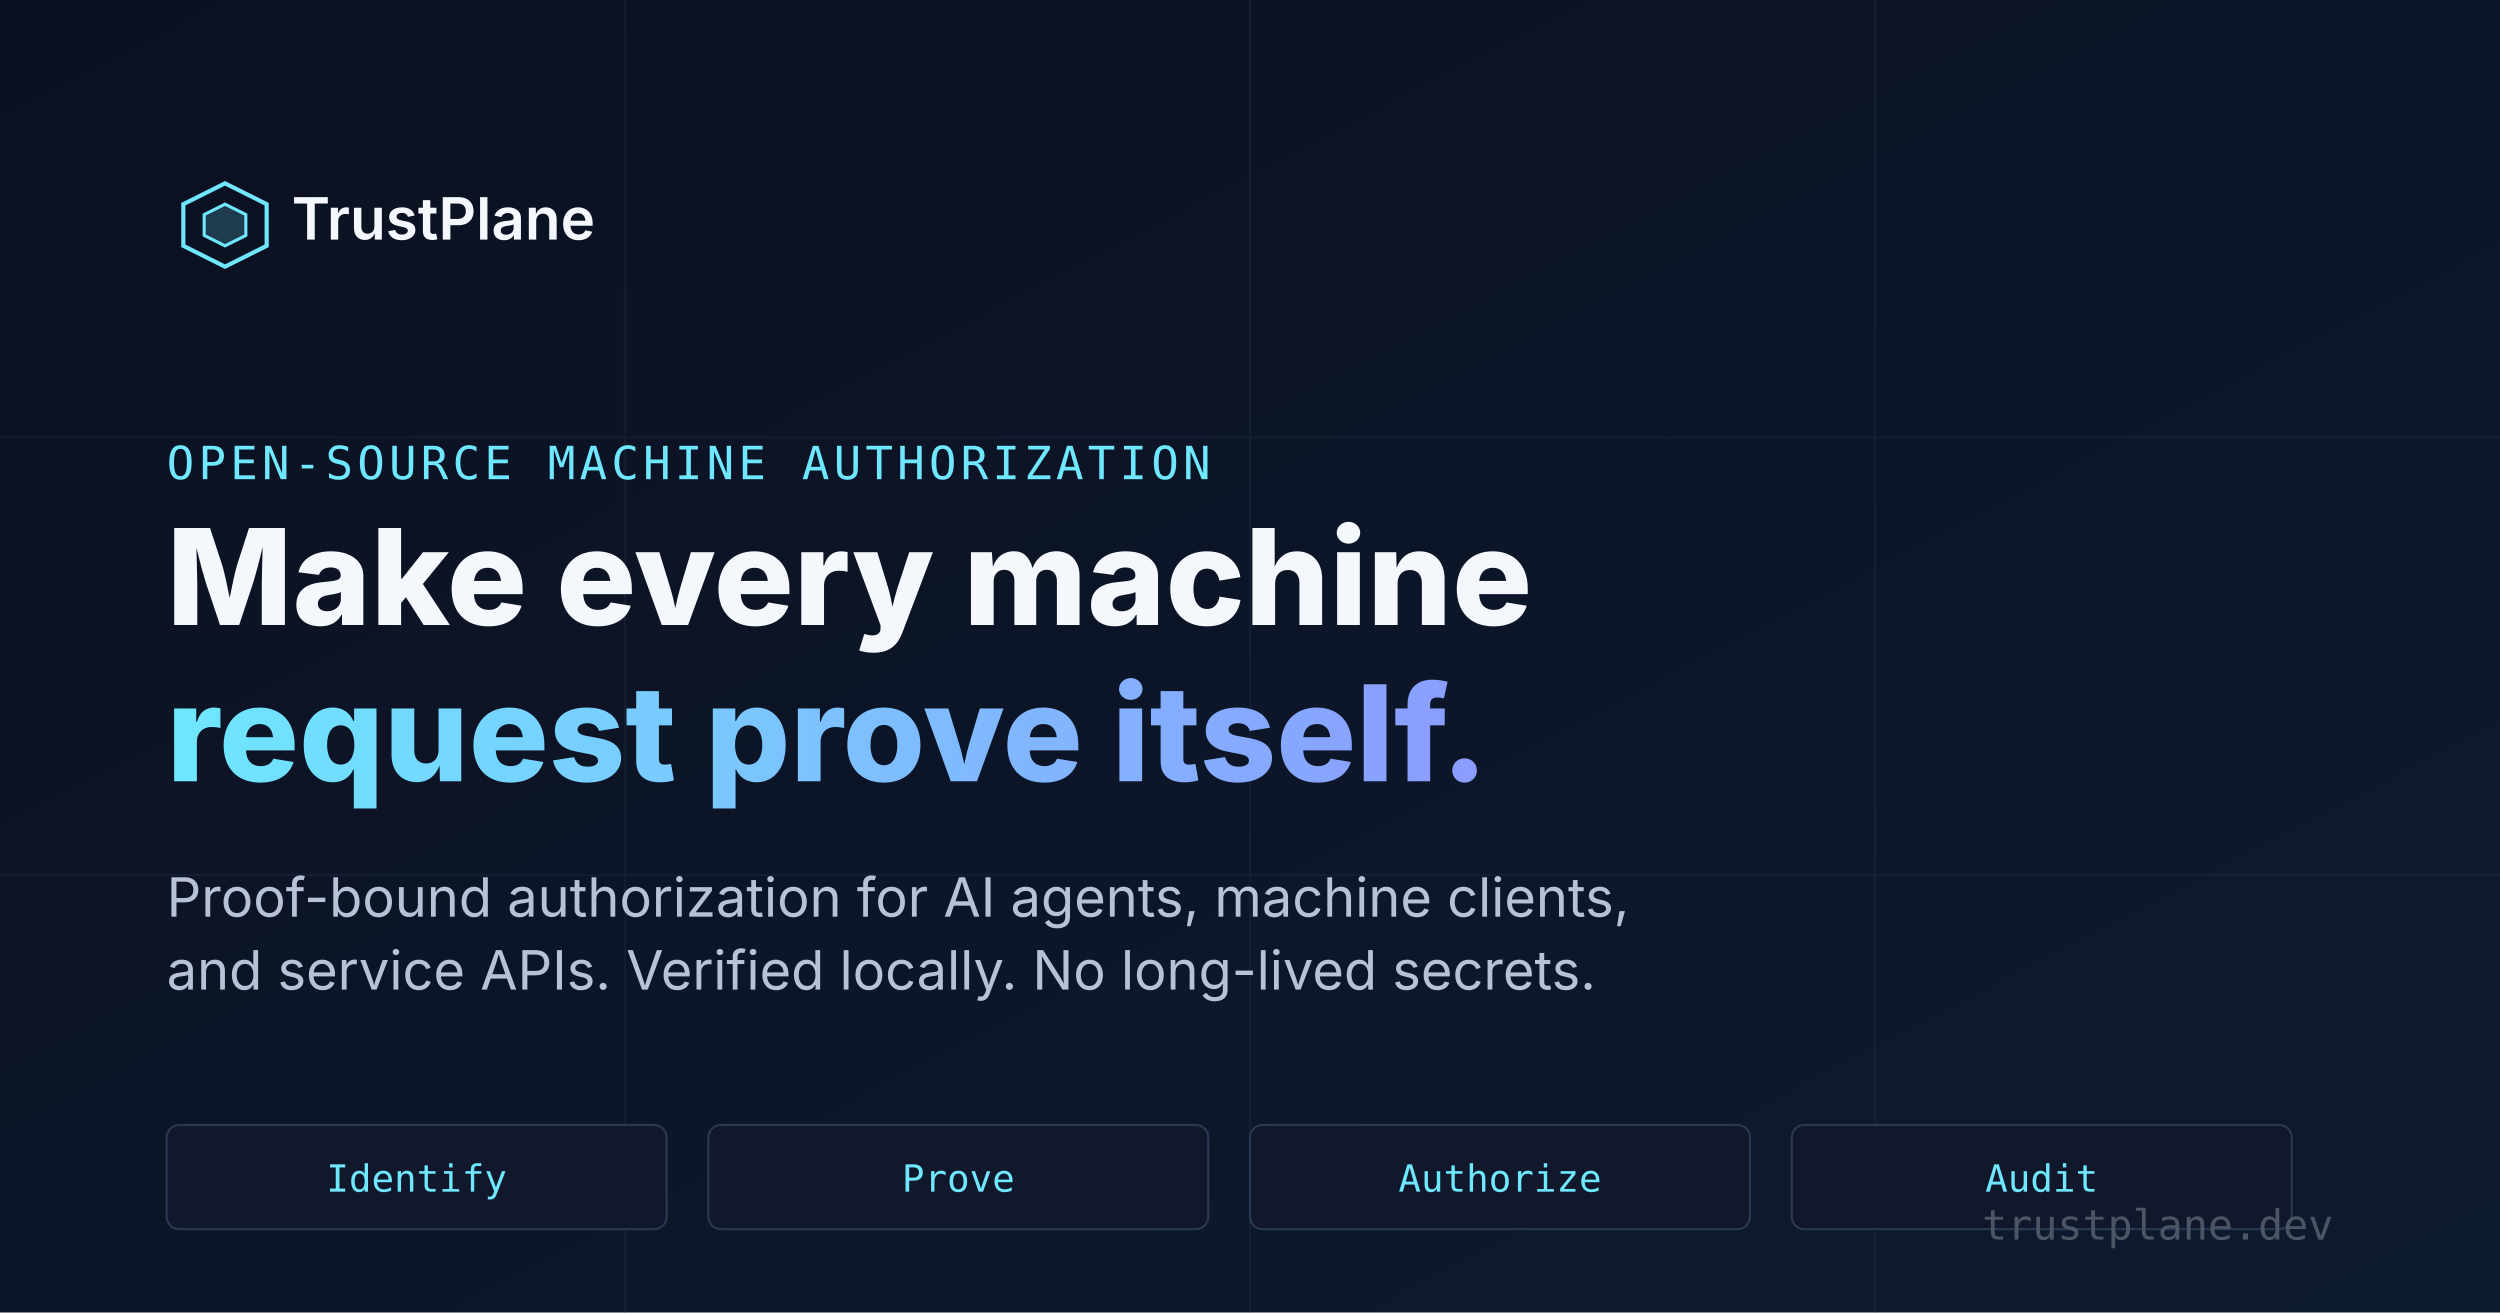
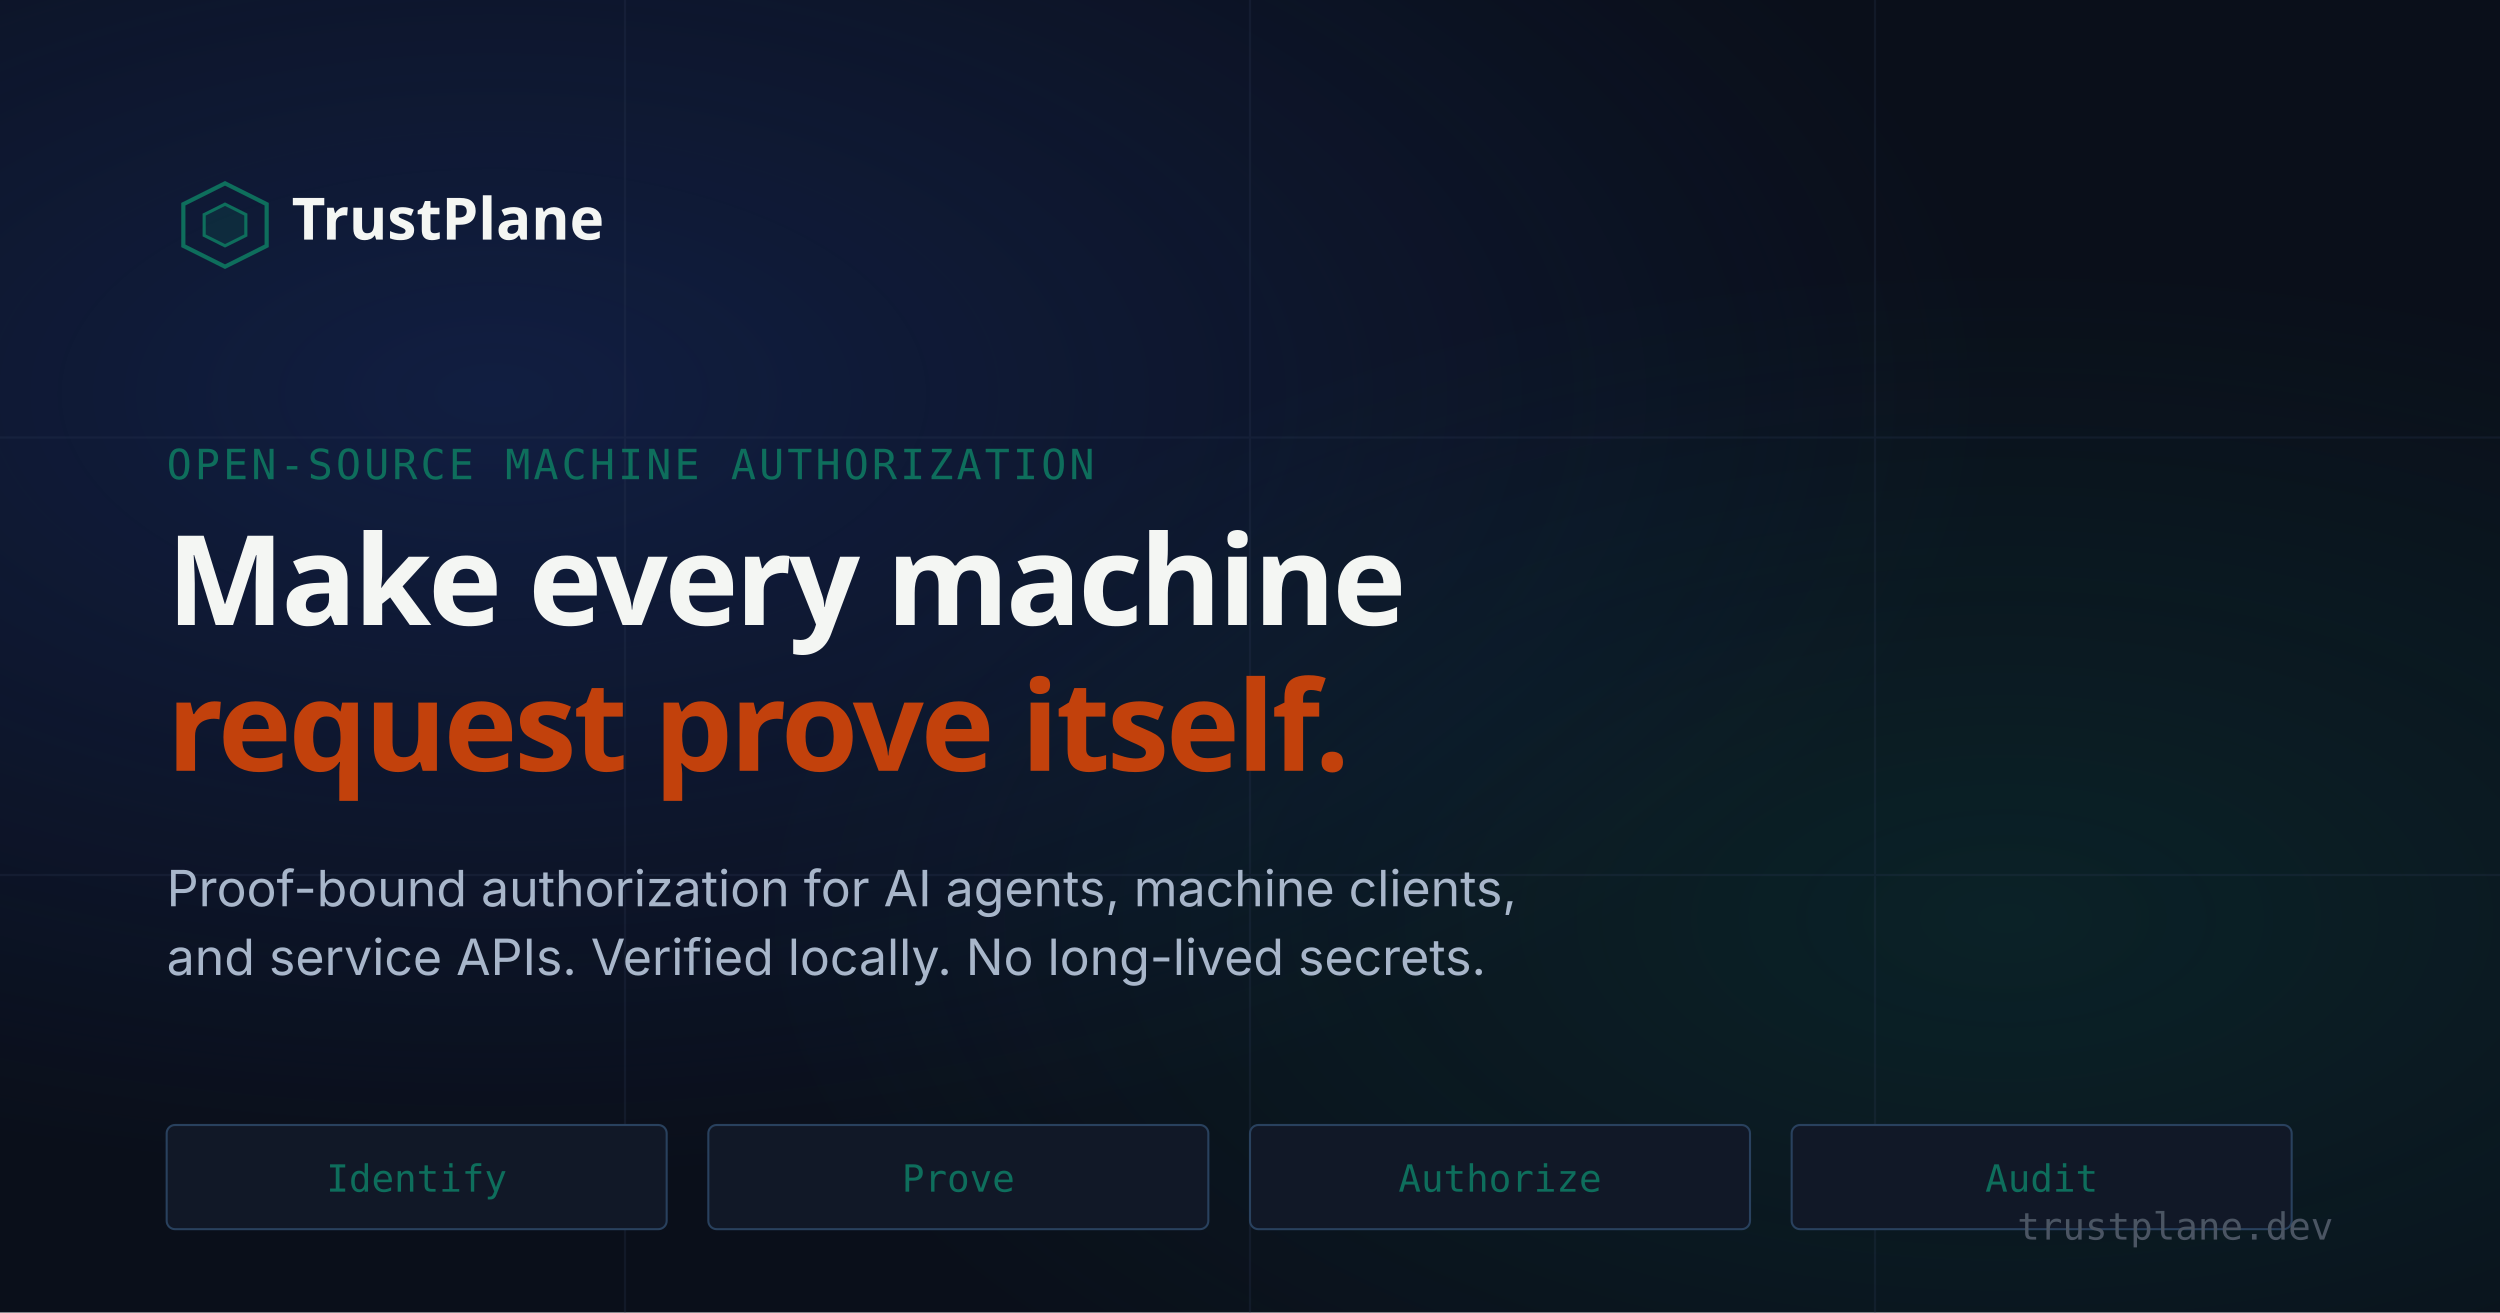
<svg xmlns="http://www.w3.org/2000/svg" width="1200" height="630" viewBox="0 0 1200 630">
  <defs>
-     <linearGradient id="bg" x1="0" y1="0" x2="1" y2="1">
-       <stop offset="0%" stop-color="#0B1020" />
-       <stop offset="100%" stop-color="#0d1b2f" />
-     </linearGradient>
-     <linearGradient id="accent" x1="0" y1="0" x2="1" y2="0">
-       <stop offset="0%" stop-color="#6EE7FF" />
-       <stop offset="100%" stop-color="#8B9CFF" />
-     </linearGradient>
+     <radialGradient id="accent1" cx="20%" cy="30%" r="60%">
+       <stop offset="0%" stop-color="#1e3a8a" stop-opacity="0.35" />
+       <stop offset="100%" stop-color="#1e3a8a" stop-opacity="0" />
+     </radialGradient>
+     <radialGradient id="accent2" cx="80%" cy="70%" r="50%">
+       <stop offset="0%" stop-color="#0e6e5c" stop-opacity="0.2" />
+       <stop offset="100%" stop-color="#0e6e5c" stop-opacity="0" />
+     </radialGradient>
  </defs>
-   <rect width="1200" height="630" fill="url(#bg)" />
+   <rect width="1200" height="630" fill="#0a0f1a" />
+   <rect width="1200" height="630" fill="url(#accent1)" />
+   <rect width="1200" height="630" fill="url(#accent2)" />
  <g stroke="#2B3854" stroke-width="1" opacity="0.25">
    <line x1="0" y1="210" x2="1200" y2="210" />
    <line x1="0" y1="420" x2="1200" y2="420" />
    <line x1="300" y1="0" x2="300" y2="630" />
    <line x1="600" y1="0" x2="600" y2="630" />
    <line x1="900" y1="0" x2="900" y2="630" />
  </g>
  <g transform="translate(80,80)">
-     <path d="M28 8 L48 18 V38 L28 48 L8 38 V18 L28 8 Z" fill="none" stroke="#6EE7FF" stroke-width="2" />
-     <path d="M28 18 L38 23 V33 L28 38 L18 33 V23 L28 18 Z" fill="#6EE7FF" fill-opacity="0.2" stroke="#6EE7FF" stroke-width="1.5" />
+     <path d="M28 8 L48 18 V38 L28 48 L8 38 V18 L28 8 Z" fill="none" stroke="#0e6e5c" stroke-width="2" />
+     <path d="M28 18 L38 23 V33 L28 38 L18 33 V23 L28 18 Z" fill="#0e6e5c" fill-opacity="0.2" stroke="#0e6e5c" stroke-width="1.5" />
  </g>
-   <text x="140" y="115" font-family="Inter, system-ui, sans-serif" font-size="28" font-weight="600" fill="#F4F7FB">TrustPlane</text>
-   <text x="80" y="230" font-family="IBM Plex Mono, monospace" font-size="22" fill="#6EE7FF" letter-spacing="2">OPEN-SOURCE MACHINE AUTHORIZATION</text>
-   <text x="80" y="300" font-family="Inter, system-ui, sans-serif" font-size="64" font-weight="800" fill="#F4F7FB">Make every machine</text>
-   <text x="80" y="375" font-family="Inter, system-ui, sans-serif" font-size="64" font-weight="800" fill="url(#accent)">request prove itself.</text>
-   <text x="80" y="440" font-family="Inter, system-ui, sans-serif" font-size="26" fill="#B7C2D6">Proof-bound authorization for AI agents, machine clients,</text>
-   <text x="80" y="475" font-family="Inter, system-ui, sans-serif" font-size="26" fill="#B7C2D6">and service APIs. Verified locally. No long-lived secrets.</text>
+   <text x="140" y="115" font-family="Space Grotesk, system-ui, sans-serif" font-size="28" font-weight="600" fill="#F4F6F3">TrustPlane</text>
+   <text x="80" y="230" font-family="JetBrains Mono, monospace" font-size="20" fill="#0e6e5c" letter-spacing="1.5">OPEN-SOURCE MACHINE AUTHORIZATION</text>
+   <text x="80" y="300" font-family="Space Grotesk, system-ui, sans-serif" font-size="60" font-weight="600" fill="#F4F6F3" letter-spacing="-1.5">Make every machine</text>
+   <text x="80" y="370" font-family="Space Grotesk, system-ui, sans-serif" font-size="60" font-weight="600" fill="#c2410c" letter-spacing="-1.5">request prove itself.</text>
+   <text x="80" y="435" font-family="Inter, system-ui, sans-serif" font-size="24" fill="#a8b6ca">Proof-bound authorization for AI agents, machine clients,</text>
+   <text x="80" y="468" font-family="Inter, system-ui, sans-serif" font-size="24" fill="#a8b6ca">and service APIs. Verified locally. No long-lived secrets.</text>
  <g transform="translate(80,540)">
-     <rect x="0" y="0" width="240" height="50" rx="6" fill="#11182B" stroke="#2B3854" />
-     <text x="120" y="32" font-family="IBM Plex Mono, monospace" font-size="18" fill="#6EE7FF" text-anchor="middle">Identify</text>
-     <rect x="260" y="0" width="240" height="50" rx="6" fill="#11182B" stroke="#2B3854" />
-     <text x="380" y="32" font-family="IBM Plex Mono, monospace" font-size="18" fill="#6EE7FF" text-anchor="middle">Prove</text>
-     <rect x="520" y="0" width="240" height="50" rx="6" fill="#11182B" stroke="#2B3854" />
-     <text x="640" y="32" font-family="IBM Plex Mono, monospace" font-size="18" fill="#6EE7FF" text-anchor="middle">Authorize</text>
-     <rect x="780" y="0" width="240" height="50" rx="6" fill="#11182B" stroke="#2B3854" />
-     <text x="900" y="32" font-family="IBM Plex Mono, monospace" font-size="18" fill="#6EE7FF" text-anchor="middle">Audit</text>
+     <rect x="0" y="0" width="240" height="50" rx="4" fill="#111827" stroke="#29415e" />
+     <text x="120" y="32" font-family="JetBrains Mono, monospace" font-size="18" fill="#0e6e5c" text-anchor="middle">Identify</text>
+     <rect x="260" y="0" width="240" height="50" rx="4" fill="#111827" stroke="#29415e" />
+     <text x="380" y="32" font-family="JetBrains Mono, monospace" font-size="18" fill="#0e6e5c" text-anchor="middle">Prove</text>
+     <rect x="520" y="0" width="240" height="50" rx="4" fill="#111827" stroke="#29415e" />
+     <text x="640" y="32" font-family="JetBrains Mono, monospace" font-size="18" fill="#0e6e5c" text-anchor="middle">Authorize</text>
+     <rect x="780" y="0" width="240" height="50" rx="4" fill="#111827" stroke="#29415e" />
+     <text x="900" y="32" font-family="JetBrains Mono, monospace" font-size="18" fill="#0e6e5c" text-anchor="middle">Audit</text>
  </g>
-   <text x="1120" y="595" font-family="IBM Plex Mono, monospace" font-size="20" fill="#4b5563" text-anchor="end">trustplane.dev</text>
+   <text x="1120" y="595" font-family="JetBrains Mono, monospace" font-size="18" fill="#4b5563" text-anchor="end">trustplane.dev</text>
</svg>
